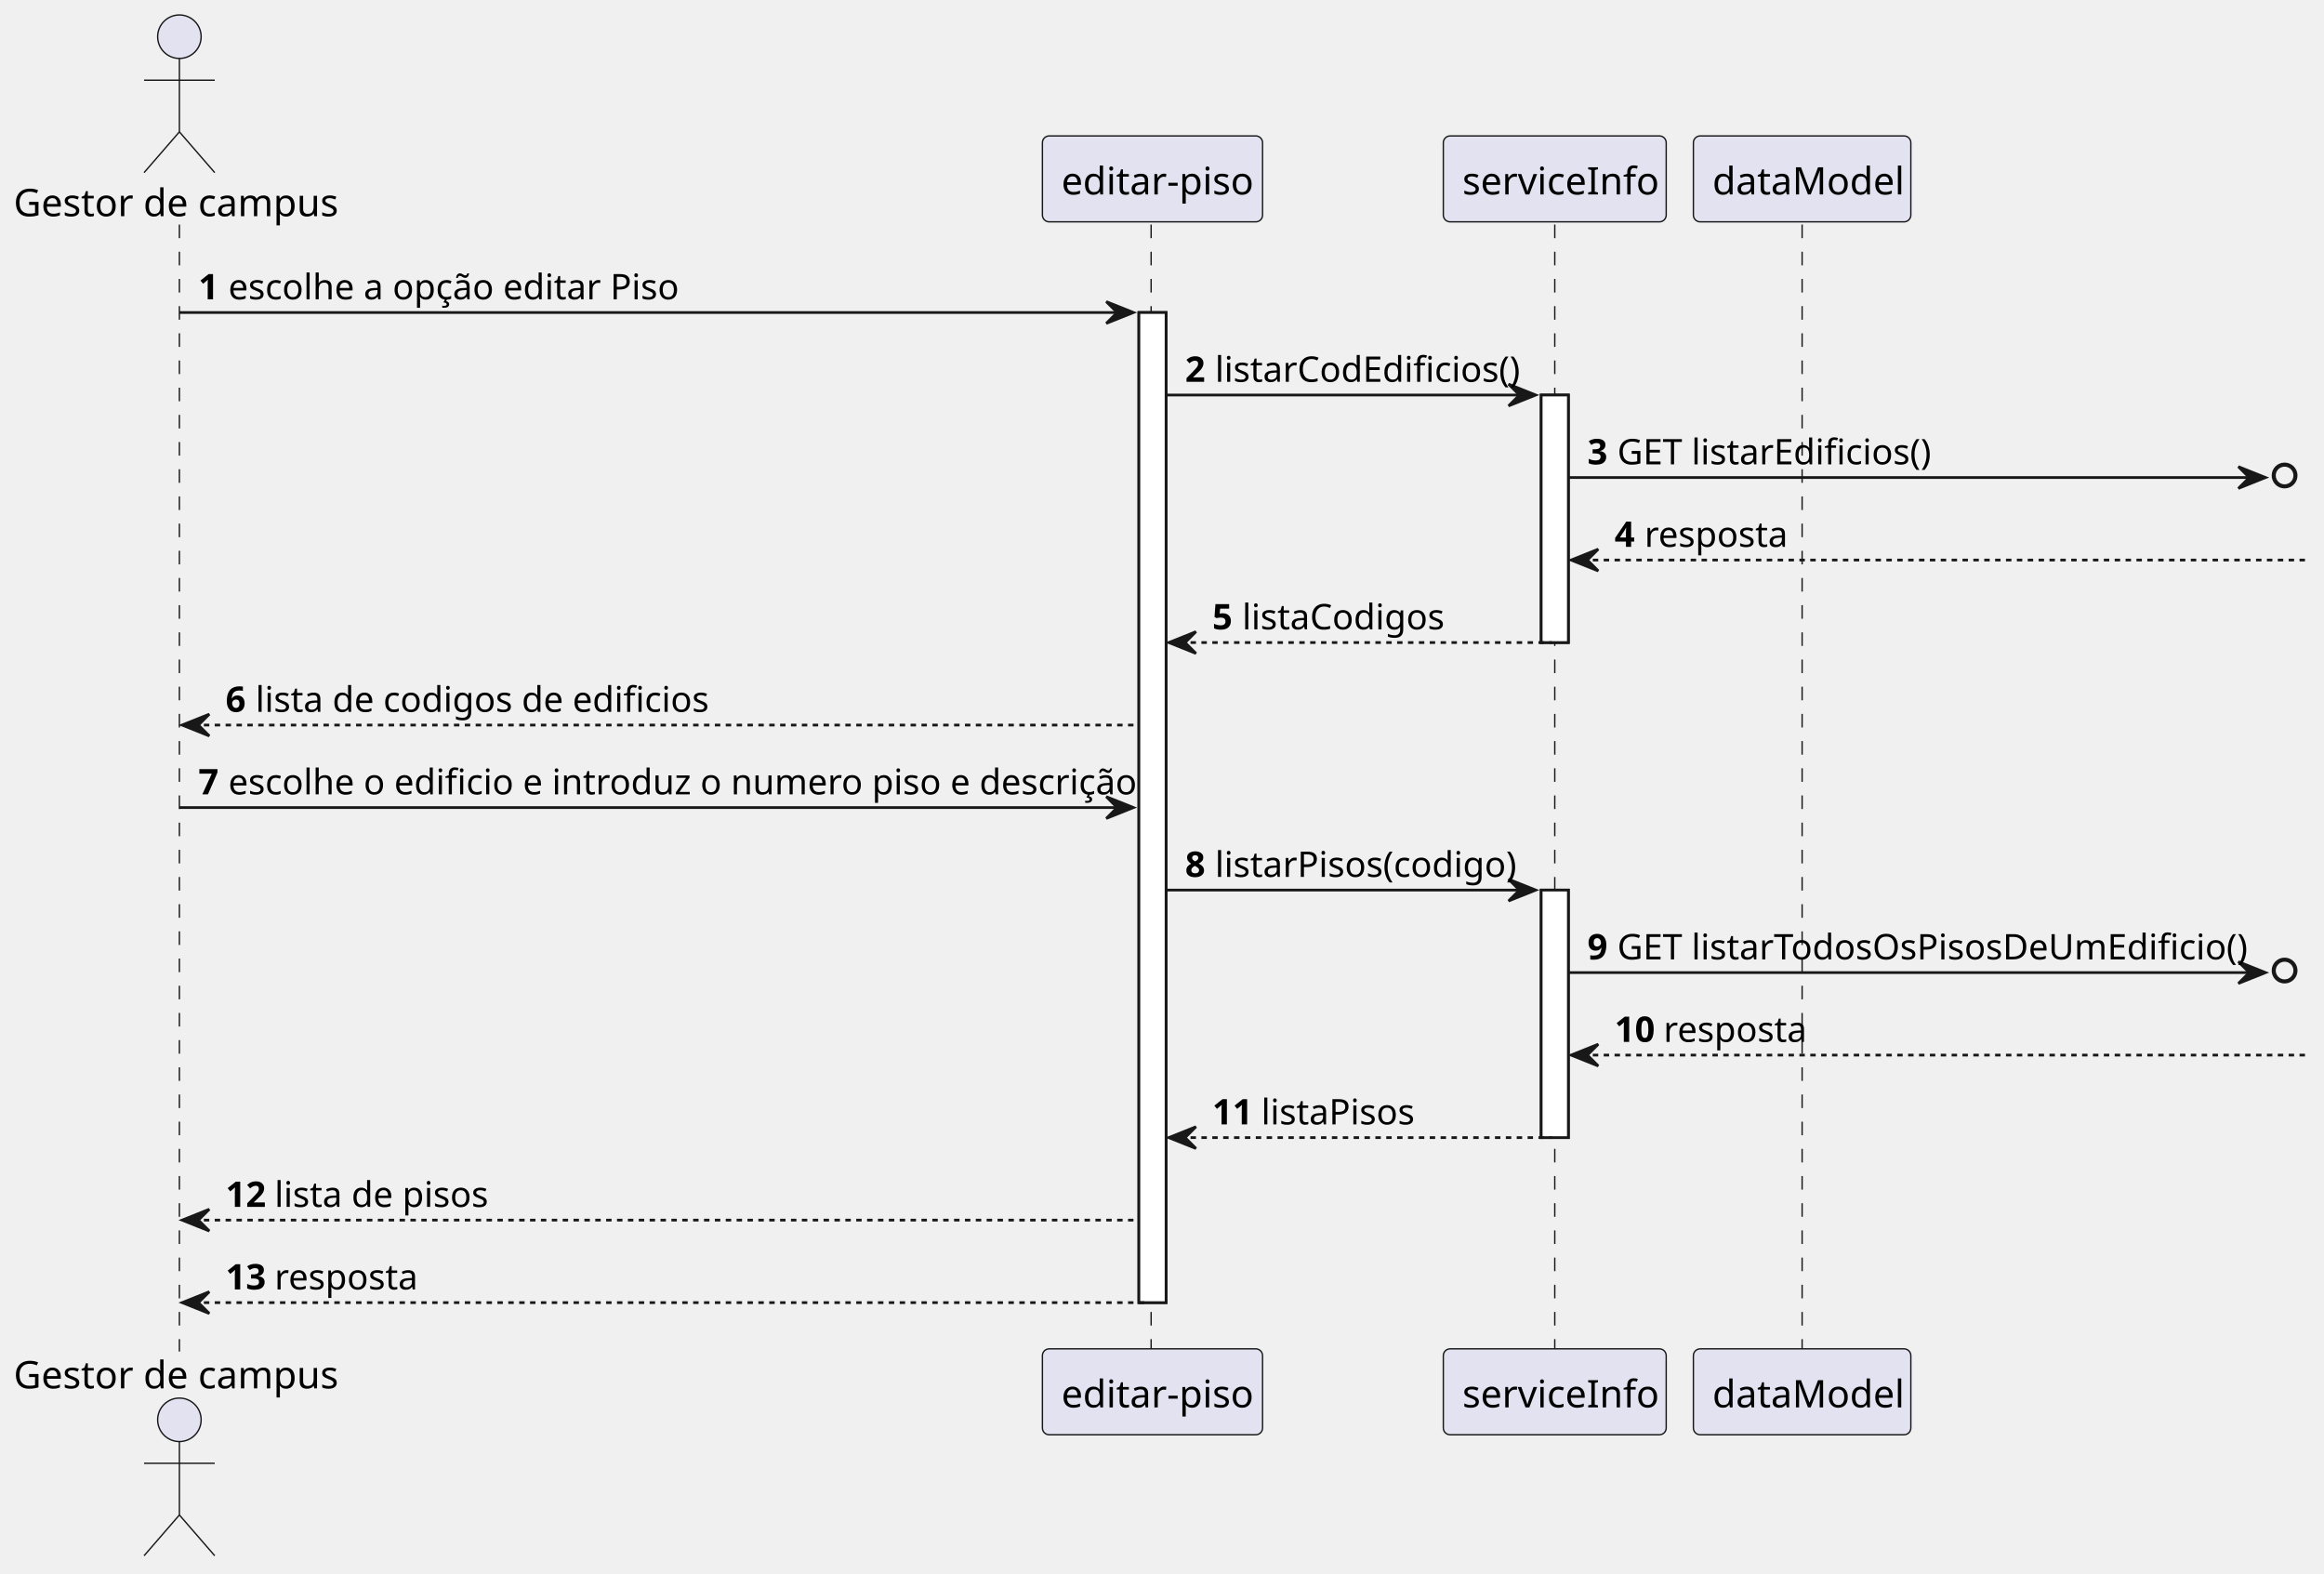
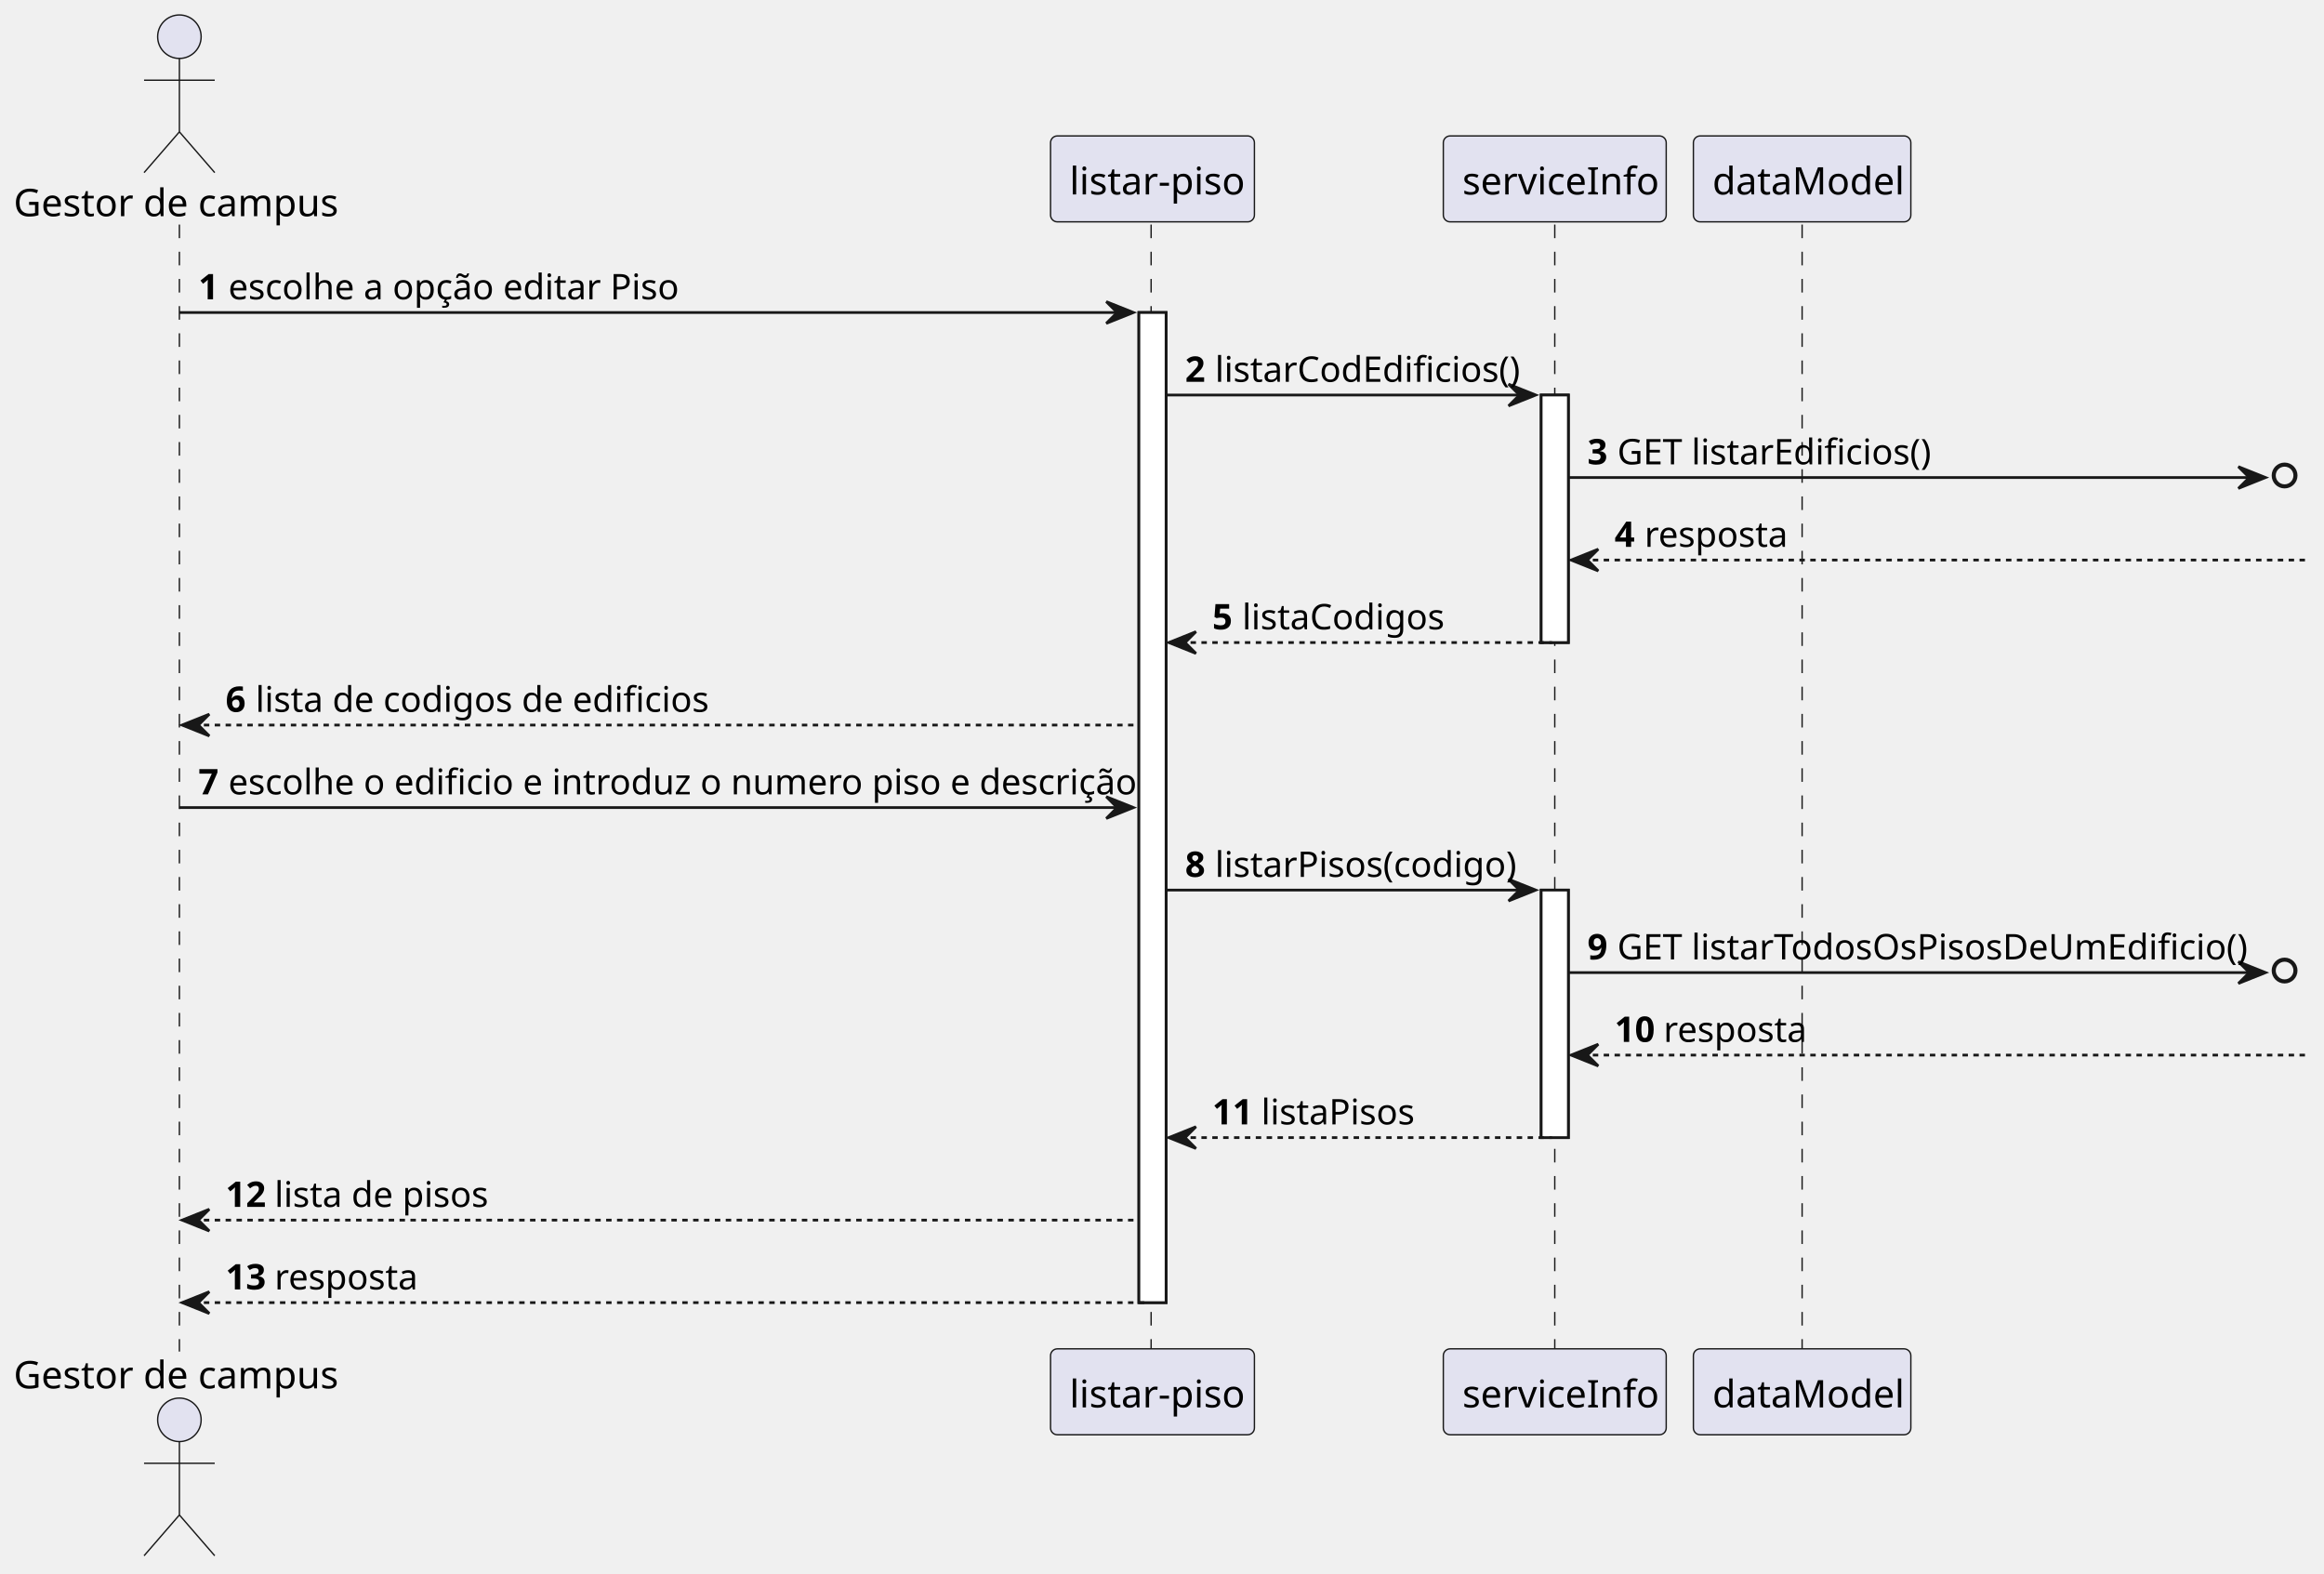
<svg xmlns="http://www.w3.org/2000/svg" contentStyleType="text/css" height="579px" preserveAspectRatio="none" style="width:855px;height:579px;background:#FFFFFF;" version="1.1" viewBox="0 0 855 579" width="855px" zoomAndPan="magnify">
  <defs />
  <g>
    <rect fill="#FFFFFF" height="364.219" style="stroke:#181818;stroke-width:1.0;" width="10" x="419" y="114.961" />
    <rect fill="#FFFFFF" height="91.055" style="stroke:#181818;stroke-width:1.0;" width="10" x="567" y="145.312" />
    <rect fill="#FFFFFF" height="91.055" style="stroke:#181818;stroke-width:1.0;" width="10" x="567" y="327.422" />
    <line style="stroke:#181818;stroke-width:0.5;stroke-dasharray:5.0,5.0;" x1="66" x2="66" y1="82.609" y2="497.18" />
    <line style="stroke:#181818;stroke-width:0.5;stroke-dasharray:5.0,5.0;" x1="423.5" x2="423.5" y1="82.609" y2="497.18" />
    <line style="stroke:#181818;stroke-width:0.5;stroke-dasharray:5.0,5.0;" x1="572" x2="572" y1="82.609" y2="497.18" />
    <line style="stroke:#181818;stroke-width:0.5;stroke-dasharray:5.0,5.0;" x1="663" x2="663" y1="82.609" y2="497.18" />
    <text fill="#000000" font-family="sans-serif" font-size="14" lengthAdjust="spacing" textLength="116" x="5" y="79.533">Gestor de campus</text>
    <ellipse cx="66" cy="13.5" fill="#E2E2F0" rx="8" ry="8" style="stroke:#181818;stroke-width:0.5;" />
    <path d="M66,21.5 L66,48.5 M53,29.5 L79,29.5 M66,48.5 L53,63.5 M66,48.5 L79,63.5 " fill="none" style="stroke:#181818;stroke-width:0.5;" />
    <text fill="#000000" font-family="sans-serif" font-size="14" lengthAdjust="spacing" textLength="116" x="5" y="510.713">Gestor de campus</text>
    <ellipse cx="66" cy="522.289" fill="#E2E2F0" rx="8" ry="8" style="stroke:#181818;stroke-width:0.5;" />
    <path d="M66,530.289 L66,557.289 M53,538.289 L79,538.289 M66,557.289 L53,572.289 M66,557.289 L79,572.289 " fill="none" style="stroke:#181818;stroke-width:0.5;" />
-     <rect fill="#E2E2F0" height="31.609" rx="2.5" ry="2.5" style="stroke:#181818;stroke-width:0.5;" width="81" x="383.5" y="50" />
-     <text fill="#000000" font-family="sans-serif" font-size="14" lengthAdjust="spacing" textLength="67" x="390.5" y="71.533">editar-piso</text>
-     <rect fill="#E2E2F0" height="31.609" rx="2.5" ry="2.5" style="stroke:#181818;stroke-width:0.5;" width="81" x="383.5" y="496.18" />
-     <text fill="#000000" font-family="sans-serif" font-size="14" lengthAdjust="spacing" textLength="67" x="390.5" y="517.713">editar-piso</text>
+     <rect fill="#E2E2F0" height="31.609" rx="2.5" ry="2.5" style="stroke:#181818;stroke-width:0.5;" width="75" x="386.5" y="50" />
+     <text fill="#000000" font-family="sans-serif" font-size="14" lengthAdjust="spacing" textLength="61" x="393.5" y="71.533">listar-piso</text>
+     <rect fill="#E2E2F0" height="31.609" rx="2.5" ry="2.5" style="stroke:#181818;stroke-width:0.5;" width="75" x="386.5" y="496.18" />
+     <text fill="#000000" font-family="sans-serif" font-size="14" lengthAdjust="spacing" textLength="61" x="393.5" y="517.713">listar-piso</text>
    <rect fill="#E2E2F0" height="31.609" rx="2.5" ry="2.5" style="stroke:#181818;stroke-width:0.5;" width="82" x="531" y="50" />
    <text fill="#000000" font-family="sans-serif" font-size="14" lengthAdjust="spacing" textLength="68" x="538" y="71.533">serviceInfo</text>
    <rect fill="#E2E2F0" height="31.609" rx="2.5" ry="2.5" style="stroke:#181818;stroke-width:0.5;" width="82" x="531" y="496.18" />
    <text fill="#000000" font-family="sans-serif" font-size="14" lengthAdjust="spacing" textLength="68" x="538" y="517.713">serviceInfo</text>
    <rect fill="#E2E2F0" height="31.609" rx="2.5" ry="2.5" style="stroke:#181818;stroke-width:0.5;" width="80" x="623" y="50" />
    <text fill="#000000" font-family="sans-serif" font-size="14" lengthAdjust="spacing" textLength="66" x="630" y="71.533">dataModel</text>
    <rect fill="#E2E2F0" height="31.609" rx="2.5" ry="2.5" style="stroke:#181818;stroke-width:0.5;" width="80" x="623" y="496.18" />
    <text fill="#000000" font-family="sans-serif" font-size="14" lengthAdjust="spacing" textLength="66" x="630" y="517.713">dataModel</text>
    <rect fill="#FFFFFF" height="364.219" style="stroke:#181818;stroke-width:1.0;" width="10" x="419" y="114.961" />
    <rect fill="#FFFFFF" height="91.055" style="stroke:#181818;stroke-width:1.0;" width="10" x="567" y="145.312" />
    <rect fill="#FFFFFF" height="91.055" style="stroke:#181818;stroke-width:1.0;" width="10" x="567" y="327.422" />
    <polygon fill="#181818" points="407,110.961,417,114.961,407,118.961,411,114.961" style="stroke:#181818;stroke-width:1.0;" />
    <line style="stroke:#181818;stroke-width:1.0;" x1="66" x2="413" y1="114.961" y2="114.961" />
    <text fill="#000000" font-family="sans-serif" font-size="13" font-weight="bold" lengthAdjust="spacing" textLength="7" x="73" y="110.105">1</text>
    <text fill="#000000" font-family="sans-serif" font-size="13" lengthAdjust="spacing" textLength="161" x="84" y="110.105">escolhe a opção editar Piso</text>
    <polygon fill="#181818" points="555,141.312,565,145.312,555,149.312,559,145.312" style="stroke:#181818;stroke-width:1.0;" />
    <line style="stroke:#181818;stroke-width:1.0;" x1="429" x2="561" y1="145.312" y2="145.312" />
    <text fill="#000000" font-family="sans-serif" font-size="13" font-weight="bold" lengthAdjust="spacing" textLength="7" x="436" y="140.456">2</text>
    <text fill="#000000" font-family="sans-serif" font-size="13" lengthAdjust="spacing" textLength="108" x="447" y="140.456">listarCodEdificios()</text>
    <ellipse cx="840.5" cy="174.914" fill="none" rx="4" ry="4" style="stroke:#181818;stroke-width:1.5;" />
    <polygon fill="#181818" points="823.5,171.664,833.5,175.664,823.5,179.664,827.5,175.664" style="stroke:#181818;stroke-width:1.0;" />
    <line style="stroke:#181818;stroke-width:1.0;" x1="577" x2="829.5" y1="175.664" y2="175.664" />
    <text fill="#000000" font-family="sans-serif" font-size="13" font-weight="bold" lengthAdjust="spacing" textLength="7" x="584" y="170.808">3</text>
    <text fill="#000000" font-family="sans-serif" font-size="13" lengthAdjust="spacing" textLength="115" x="595" y="170.808">GET listarEdificios()</text>
    <polygon fill="#181818" points="588,202.016,578,206.016,588,210.016,584,206.016" style="stroke:#181818;stroke-width:1.0;" />
    <line style="stroke:#181818;stroke-width:1.0;stroke-dasharray:2.0,2.0;" x1="582" x2="848" y1="206.016" y2="206.016" />
    <text fill="#000000" font-family="sans-serif" font-size="13" font-weight="bold" lengthAdjust="spacing" textLength="7" x="594" y="201.159">4</text>
    <text fill="#000000" font-family="sans-serif" font-size="13" lengthAdjust="spacing" textLength="50" x="605" y="201.159">resposta</text>
    <polygon fill="#181818" points="440,232.367,430,236.367,440,240.367,436,236.367" style="stroke:#181818;stroke-width:1.0;" />
    <line style="stroke:#181818;stroke-width:1.0;stroke-dasharray:2.0,2.0;" x1="434" x2="571" y1="236.367" y2="236.367" />
    <text fill="#000000" font-family="sans-serif" font-size="13" font-weight="bold" lengthAdjust="spacing" textLength="7" x="446" y="231.511">5</text>
    <text fill="#000000" font-family="sans-serif" font-size="13" lengthAdjust="spacing" textLength="71" x="457" y="231.511">listaCodigos</text>
    <polygon fill="#181818" points="77,262.719,67,266.719,77,270.719,73,266.719" style="stroke:#181818;stroke-width:1.0;" />
    <line style="stroke:#181818;stroke-width:1.0;stroke-dasharray:2.0,2.0;" x1="71" x2="418" y1="266.719" y2="266.719" />
    <text fill="#000000" font-family="sans-serif" font-size="13" font-weight="bold" lengthAdjust="spacing" textLength="7" x="83" y="261.862">6</text>
    <text fill="#000000" font-family="sans-serif" font-size="13" lengthAdjust="spacing" textLength="160" x="94" y="261.862">lista de codigos de edificios</text>
    <polygon fill="#181818" points="407,293.07,417,297.07,407,301.07,411,297.07" style="stroke:#181818;stroke-width:1.0;" />
    <line style="stroke:#181818;stroke-width:1.0;" x1="66" x2="413" y1="297.07" y2="297.07" />
    <text fill="#000000" font-family="sans-serif" font-size="13" font-weight="bold" lengthAdjust="spacing" textLength="7" x="73" y="292.214">7</text>
    <text fill="#000000" font-family="sans-serif" font-size="13" lengthAdjust="spacing" textLength="318" x="84" y="292.214">escolhe o edificio e introduz o numero piso e descrição</text>
    <polygon fill="#181818" points="555,323.422,565,327.422,555,331.422,559,327.422" style="stroke:#181818;stroke-width:1.0;" />
    <line style="stroke:#181818;stroke-width:1.0;" x1="429" x2="561" y1="327.422" y2="327.422" />
    <text fill="#000000" font-family="sans-serif" font-size="13" font-weight="bold" lengthAdjust="spacing" textLength="7" x="436" y="322.565">8</text>
    <text fill="#000000" font-family="sans-serif" font-size="13" lengthAdjust="spacing" textLength="107" x="447" y="322.565">listarPisos(codigo)</text>
    <ellipse cx="840.5" cy="357.023" fill="none" rx="4" ry="4" style="stroke:#181818;stroke-width:1.5;" />
    <polygon fill="#181818" points="823.5,353.773,833.5,357.773,823.5,361.773,827.5,357.773" style="stroke:#181818;stroke-width:1.0;" />
    <line style="stroke:#181818;stroke-width:1.0;" x1="577" x2="829.5" y1="357.773" y2="357.773" />
    <text fill="#000000" font-family="sans-serif" font-size="13" font-weight="bold" lengthAdjust="spacing" textLength="7" x="584" y="352.917">9</text>
    <text fill="#000000" font-family="sans-serif" font-size="13" lengthAdjust="spacing" textLength="229" x="595" y="352.917">GET listarTodosOsPisosDeUmEdificio()</text>
    <polygon fill="#181818" points="588,384.125,578,388.125,588,392.125,584,388.125" style="stroke:#181818;stroke-width:1.0;" />
    <line style="stroke:#181818;stroke-width:1.0;stroke-dasharray:2.0,2.0;" x1="582" x2="848" y1="388.125" y2="388.125" />
    <text fill="#000000" font-family="sans-serif" font-size="13" font-weight="bold" lengthAdjust="spacing" textLength="14" x="594" y="383.269">10</text>
    <text fill="#000000" font-family="sans-serif" font-size="13" lengthAdjust="spacing" textLength="50" x="612" y="383.269">resposta</text>
    <polygon fill="#181818" points="440,414.477,430,418.477,440,422.477,436,418.477" style="stroke:#181818;stroke-width:1.0;" />
    <line style="stroke:#181818;stroke-width:1.0;stroke-dasharray:2.0,2.0;" x1="434" x2="571" y1="418.477" y2="418.477" />
    <text fill="#000000" font-family="sans-serif" font-size="13" font-weight="bold" lengthAdjust="spacing" textLength="14" x="446" y="413.62">11</text>
    <text fill="#000000" font-family="sans-serif" font-size="13" lengthAdjust="spacing" textLength="57" x="464" y="413.62">listaPisos</text>
    <polygon fill="#181818" points="77,444.828,67,448.828,77,452.828,73,448.828" style="stroke:#181818;stroke-width:1.0;" />
    <line style="stroke:#181818;stroke-width:1.0;stroke-dasharray:2.0,2.0;" x1="71" x2="418" y1="448.828" y2="448.828" />
    <text fill="#000000" font-family="sans-serif" font-size="13" font-weight="bold" lengthAdjust="spacing" textLength="14" x="83" y="443.972">12</text>
    <text fill="#000000" font-family="sans-serif" font-size="13" lengthAdjust="spacing" textLength="77" x="101" y="443.972">lista de pisos</text>
    <polygon fill="#181818" points="77,475.18,67,479.18,77,483.18,73,479.18" style="stroke:#181818;stroke-width:1.0;" />
    <line style="stroke:#181818;stroke-width:1.0;stroke-dasharray:2.0,2.0;" x1="71" x2="423" y1="479.18" y2="479.18" />
    <text fill="#000000" font-family="sans-serif" font-size="13" font-weight="bold" lengthAdjust="spacing" textLength="14" x="83" y="474.323">13</text>
    <text fill="#000000" font-family="sans-serif" font-size="13" lengthAdjust="spacing" textLength="50" x="101" y="474.323">resposta</text>
  </g>
</svg>
